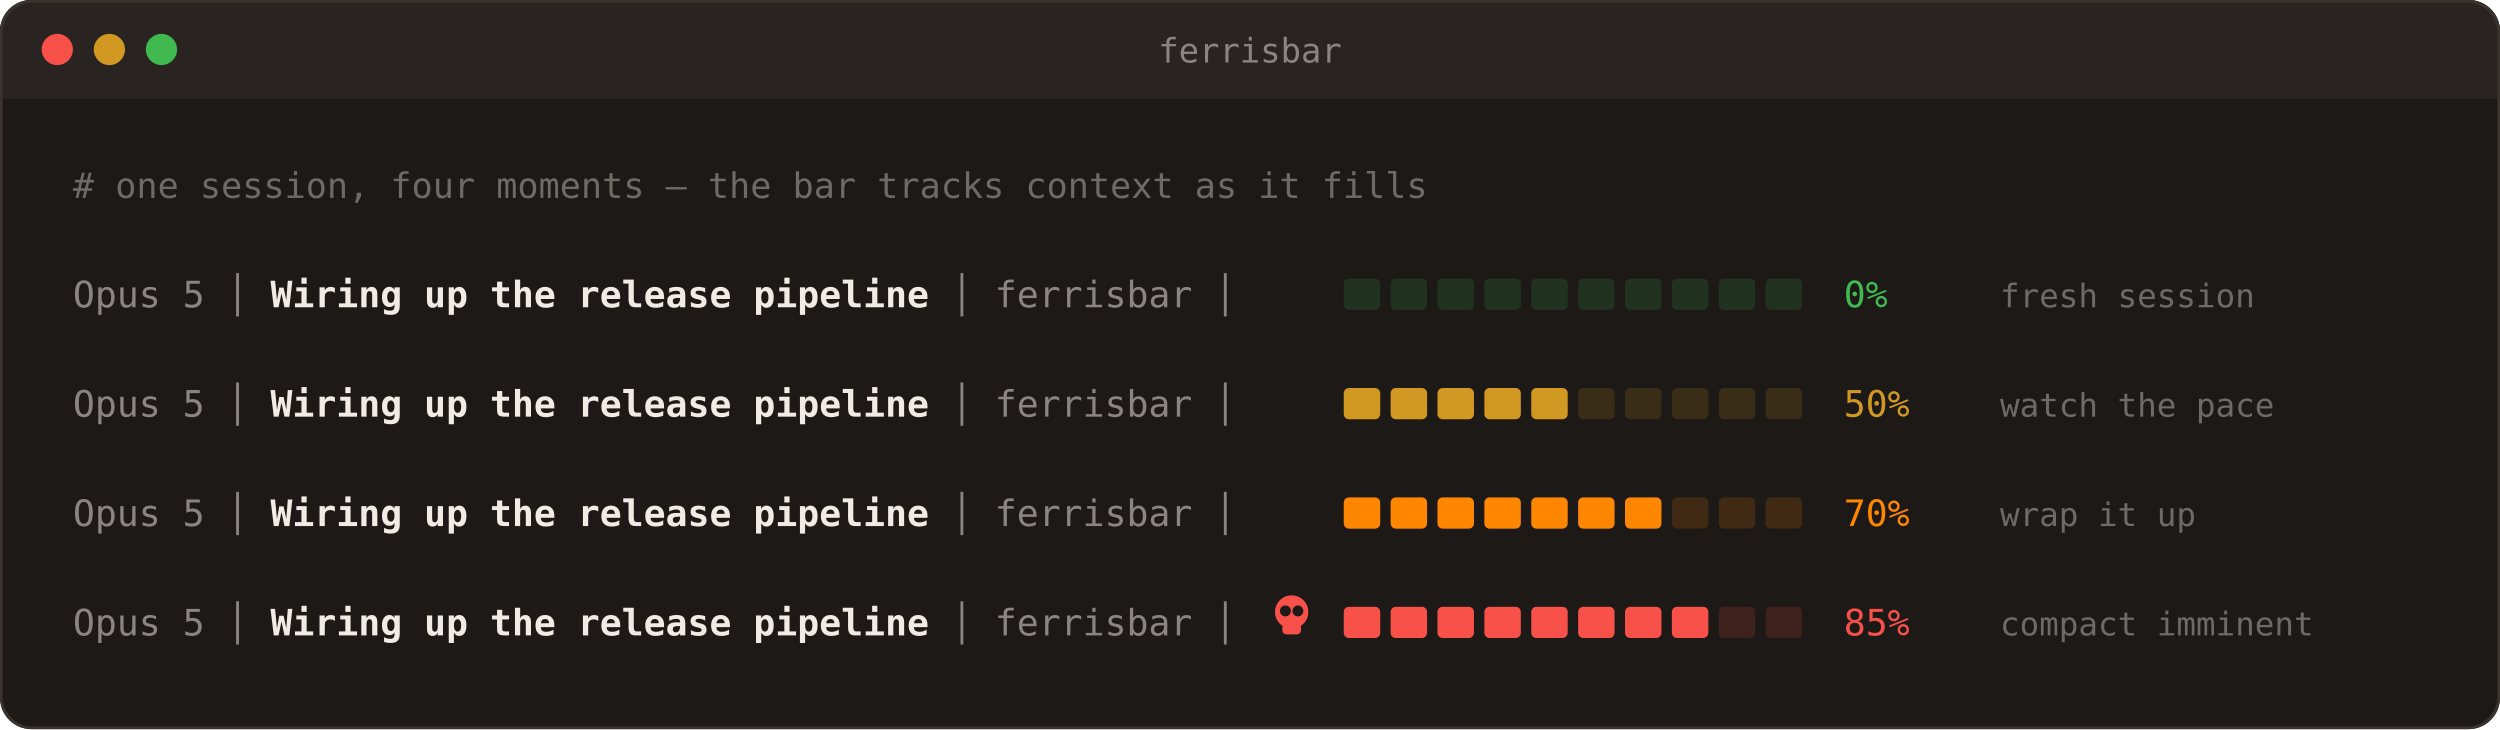
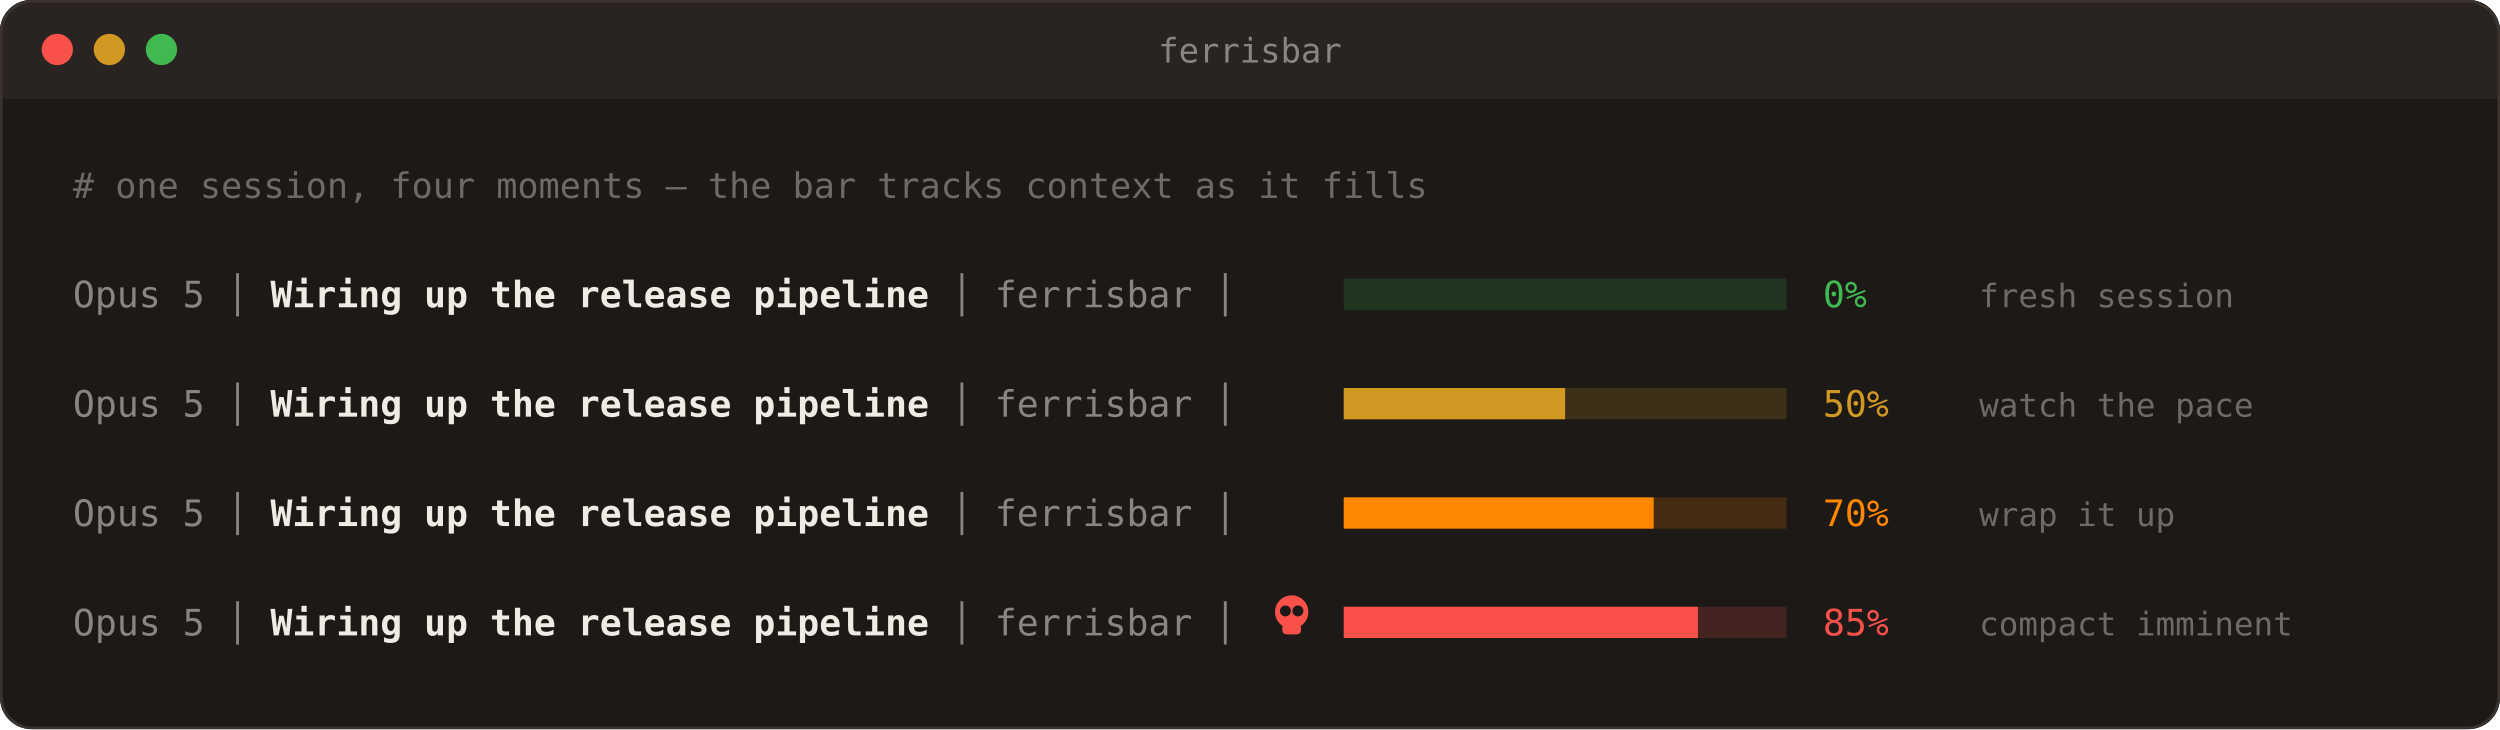
<svg xmlns="http://www.w3.org/2000/svg" viewBox="0 0 960 280" width="960" height="280" role="img" aria-label="Terminal showing the ferrisbar statusline at four context levels: a green empty bar at 0 percent, a yellow half-full bar at 50 percent, an orange bar at 70 percent, and a red bar with a skull at 85 percent. Each line reads: Opus 5, the active task 'Wiring up the release pipeline', the directory ferrisbar, then the context bar.">
  <defs>
    <clipPath id="d-clip">
      <rect width="960" height="280" rx="12" />
    </clipPath>
  </defs>
  <g clip-path="url(#d-clip)">
    <rect width="960" height="280" fill="#1C1917" />
    <rect width="960" height="38" fill="#292421" />
    <circle cx="22" cy="19" r="6" fill="#F85149" />
    <circle cx="42" cy="19" r="6" fill="#D29922" />
    <circle cx="62" cy="19" r="6" fill="#3FB950" />
    <text x="480" y="24" text-anchor="middle" font-family="ui-monospace, SFMono-Regular, Menlo, Consolas, monospace" font-size="13" fill="#8A8580">ferrisbar</text>
  </g>
  <rect x="0.5" y="0.5" width="959" height="279" rx="12" fill="none" stroke="#3A332E" />
  <text x="28" y="76" font-family="ui-monospace, SFMono-Regular, Menlo, Consolas, monospace" font-size="13.5" fill="#6E6A66"># one session, four moments — the bar tracks context as it fills</text>
  <g font-family="ui-monospace, SFMono-Regular, Menlo, Consolas, monospace" font-size="14">
    <text x="28" y="118" fill="#8A8580">Opus 5 │ <tspan fill="#F0EBE4" font-weight="700">Wiring up the release pipeline</tspan> │ ferrisbar │</text>
-     <g fill="#3FB950" opacity="0.16">
-       <rect x="516" y="107" width="14" height="12" rx="2" />
-       <rect x="534" y="107" width="14" height="12" rx="2" />
-       <rect x="552" y="107" width="14" height="12" rx="2" />
-       <rect x="570" y="107" width="14" height="12" rx="2" />
-       <rect x="588" y="107" width="14" height="12" rx="2" />
-       <rect x="606" y="107" width="14" height="12" rx="2" />
-       <rect x="624" y="107" width="14" height="12" rx="2" />
-       <rect x="642" y="107" width="14" height="12" rx="2" />
-       <rect x="660" y="107" width="14" height="12" rx="2" />
-       <rect x="678" y="107" width="14" height="12" rx="2" />
-     </g>
-     <text x="708" y="118" fill="#3FB950">0%</text>
-     <text x="768" y="118" font-size="12.5" fill="#6E6A66">fresh session</text>
+     <rect x="516" y="107" width="170" height="12" fill="#3FB950" opacity="0.18" />
+     <text x="700" y="118" fill="#3FB950">0%</text>
+     <text x="760" y="118" font-size="12.5" fill="#6E6A66">fresh session</text>
    <text x="28" y="160" fill="#8A8580">Opus 5 │ <tspan fill="#F0EBE4" font-weight="700">Wiring up the release pipeline</tspan> │ ferrisbar │</text>
-     <g fill="#D29922">
-       <rect x="516" y="149" width="14" height="12" rx="2" />
-       <rect x="534" y="149" width="14" height="12" rx="2" />
-       <rect x="552" y="149" width="14" height="12" rx="2" />
-       <rect x="570" y="149" width="14" height="12" rx="2" />
-       <rect x="588" y="149" width="14" height="12" rx="2" />
-       <g opacity="0.16">
-         <rect x="606" y="149" width="14" height="12" rx="2" />
-         <rect x="624" y="149" width="14" height="12" rx="2" />
-         <rect x="642" y="149" width="14" height="12" rx="2" />
-         <rect x="660" y="149" width="14" height="12" rx="2" />
-         <rect x="678" y="149" width="14" height="12" rx="2" />
-       </g>
-     </g>
-     <text x="708" y="160" fill="#D29922">50%</text>
-     <text x="768" y="160" font-size="12.5" fill="#6E6A66">watch the pace</text>
+     <rect x="516" y="149" width="170" height="12" fill="#D29922" opacity="0.18" />
+     <rect x="516" y="149" width="85" height="12" fill="#D29922" />
+     <text x="700" y="160" fill="#D29922">50%</text>
+     <text x="760" y="160" font-size="12.5" fill="#6E6A66">watch the pace</text>
    <text x="28" y="202" fill="#8A8580">Opus 5 │ <tspan fill="#F0EBE4" font-weight="700">Wiring up the release pipeline</tspan> │ ferrisbar │</text>
-     <g fill="#FF8700">
-       <rect x="516" y="191" width="14" height="12" rx="2" />
-       <rect x="534" y="191" width="14" height="12" rx="2" />
-       <rect x="552" y="191" width="14" height="12" rx="2" />
-       <rect x="570" y="191" width="14" height="12" rx="2" />
-       <rect x="588" y="191" width="14" height="12" rx="2" />
-       <rect x="606" y="191" width="14" height="12" rx="2" />
-       <rect x="624" y="191" width="14" height="12" rx="2" />
-       <g opacity="0.16">
-         <rect x="642" y="191" width="14" height="12" rx="2" />
-         <rect x="660" y="191" width="14" height="12" rx="2" />
-         <rect x="678" y="191" width="14" height="12" rx="2" />
-       </g>
-     </g>
-     <text x="708" y="202" fill="#FF8700">70%</text>
-     <text x="768" y="202" font-size="12.5" fill="#6E6A66">wrap it up</text>
+     <rect x="516" y="191" width="170" height="12" fill="#FF8700" opacity="0.18" />
+     <rect x="516" y="191" width="119" height="12" fill="#FF8700" />
+     <text x="700" y="202" fill="#FF8700">70%</text>
+     <text x="760" y="202" font-size="12.5" fill="#6E6A66">wrap it up</text>
    <text x="28" y="244" fill="#8A8580">Opus 5 │ <tspan fill="#F0EBE4" font-weight="700">Wiring up the release pipeline</tspan> │ ferrisbar │</text>
    <g transform="translate(496 239)" fill="#F85149">
      <circle cx="0" cy="-4" r="6.4" />
      <rect x="-3.6" y="0.6" width="7.2" height="4" rx="1.6" />
      <circle cx="-2.4" cy="-4.4" r="2.1" fill="#1C1917" />
      <circle cx="2.4" cy="-4.4" r="2.1" fill="#1C1917" />
    </g>
-     <g fill="#F85149">
-       <rect x="516" y="233" width="14" height="12" rx="2" />
-       <rect x="534" y="233" width="14" height="12" rx="2" />
-       <rect x="552" y="233" width="14" height="12" rx="2" />
-       <rect x="570" y="233" width="14" height="12" rx="2" />
-       <rect x="588" y="233" width="14" height="12" rx="2" />
-       <rect x="606" y="233" width="14" height="12" rx="2" />
-       <rect x="624" y="233" width="14" height="12" rx="2" />
-       <rect x="642" y="233" width="14" height="12" rx="2" />
-       <g opacity="0.16">
-         <rect x="660" y="233" width="14" height="12" rx="2" />
-         <rect x="678" y="233" width="14" height="12" rx="2" />
-       </g>
-     </g>
-     <text x="708" y="244" fill="#F85149">85%</text>
-     <text x="768" y="244" font-size="12.5" fill="#6E6A66">compact imminent</text>
+     <rect x="516" y="233" width="170" height="12" fill="#F85149" opacity="0.18" />
+     <rect x="516" y="233" width="136" height="12" fill="#F85149" />
+     <text x="700" y="244" fill="#F85149">85%</text>
+     <text x="760" y="244" font-size="12.5" fill="#6E6A66">compact imminent</text>
  </g>
</svg>
